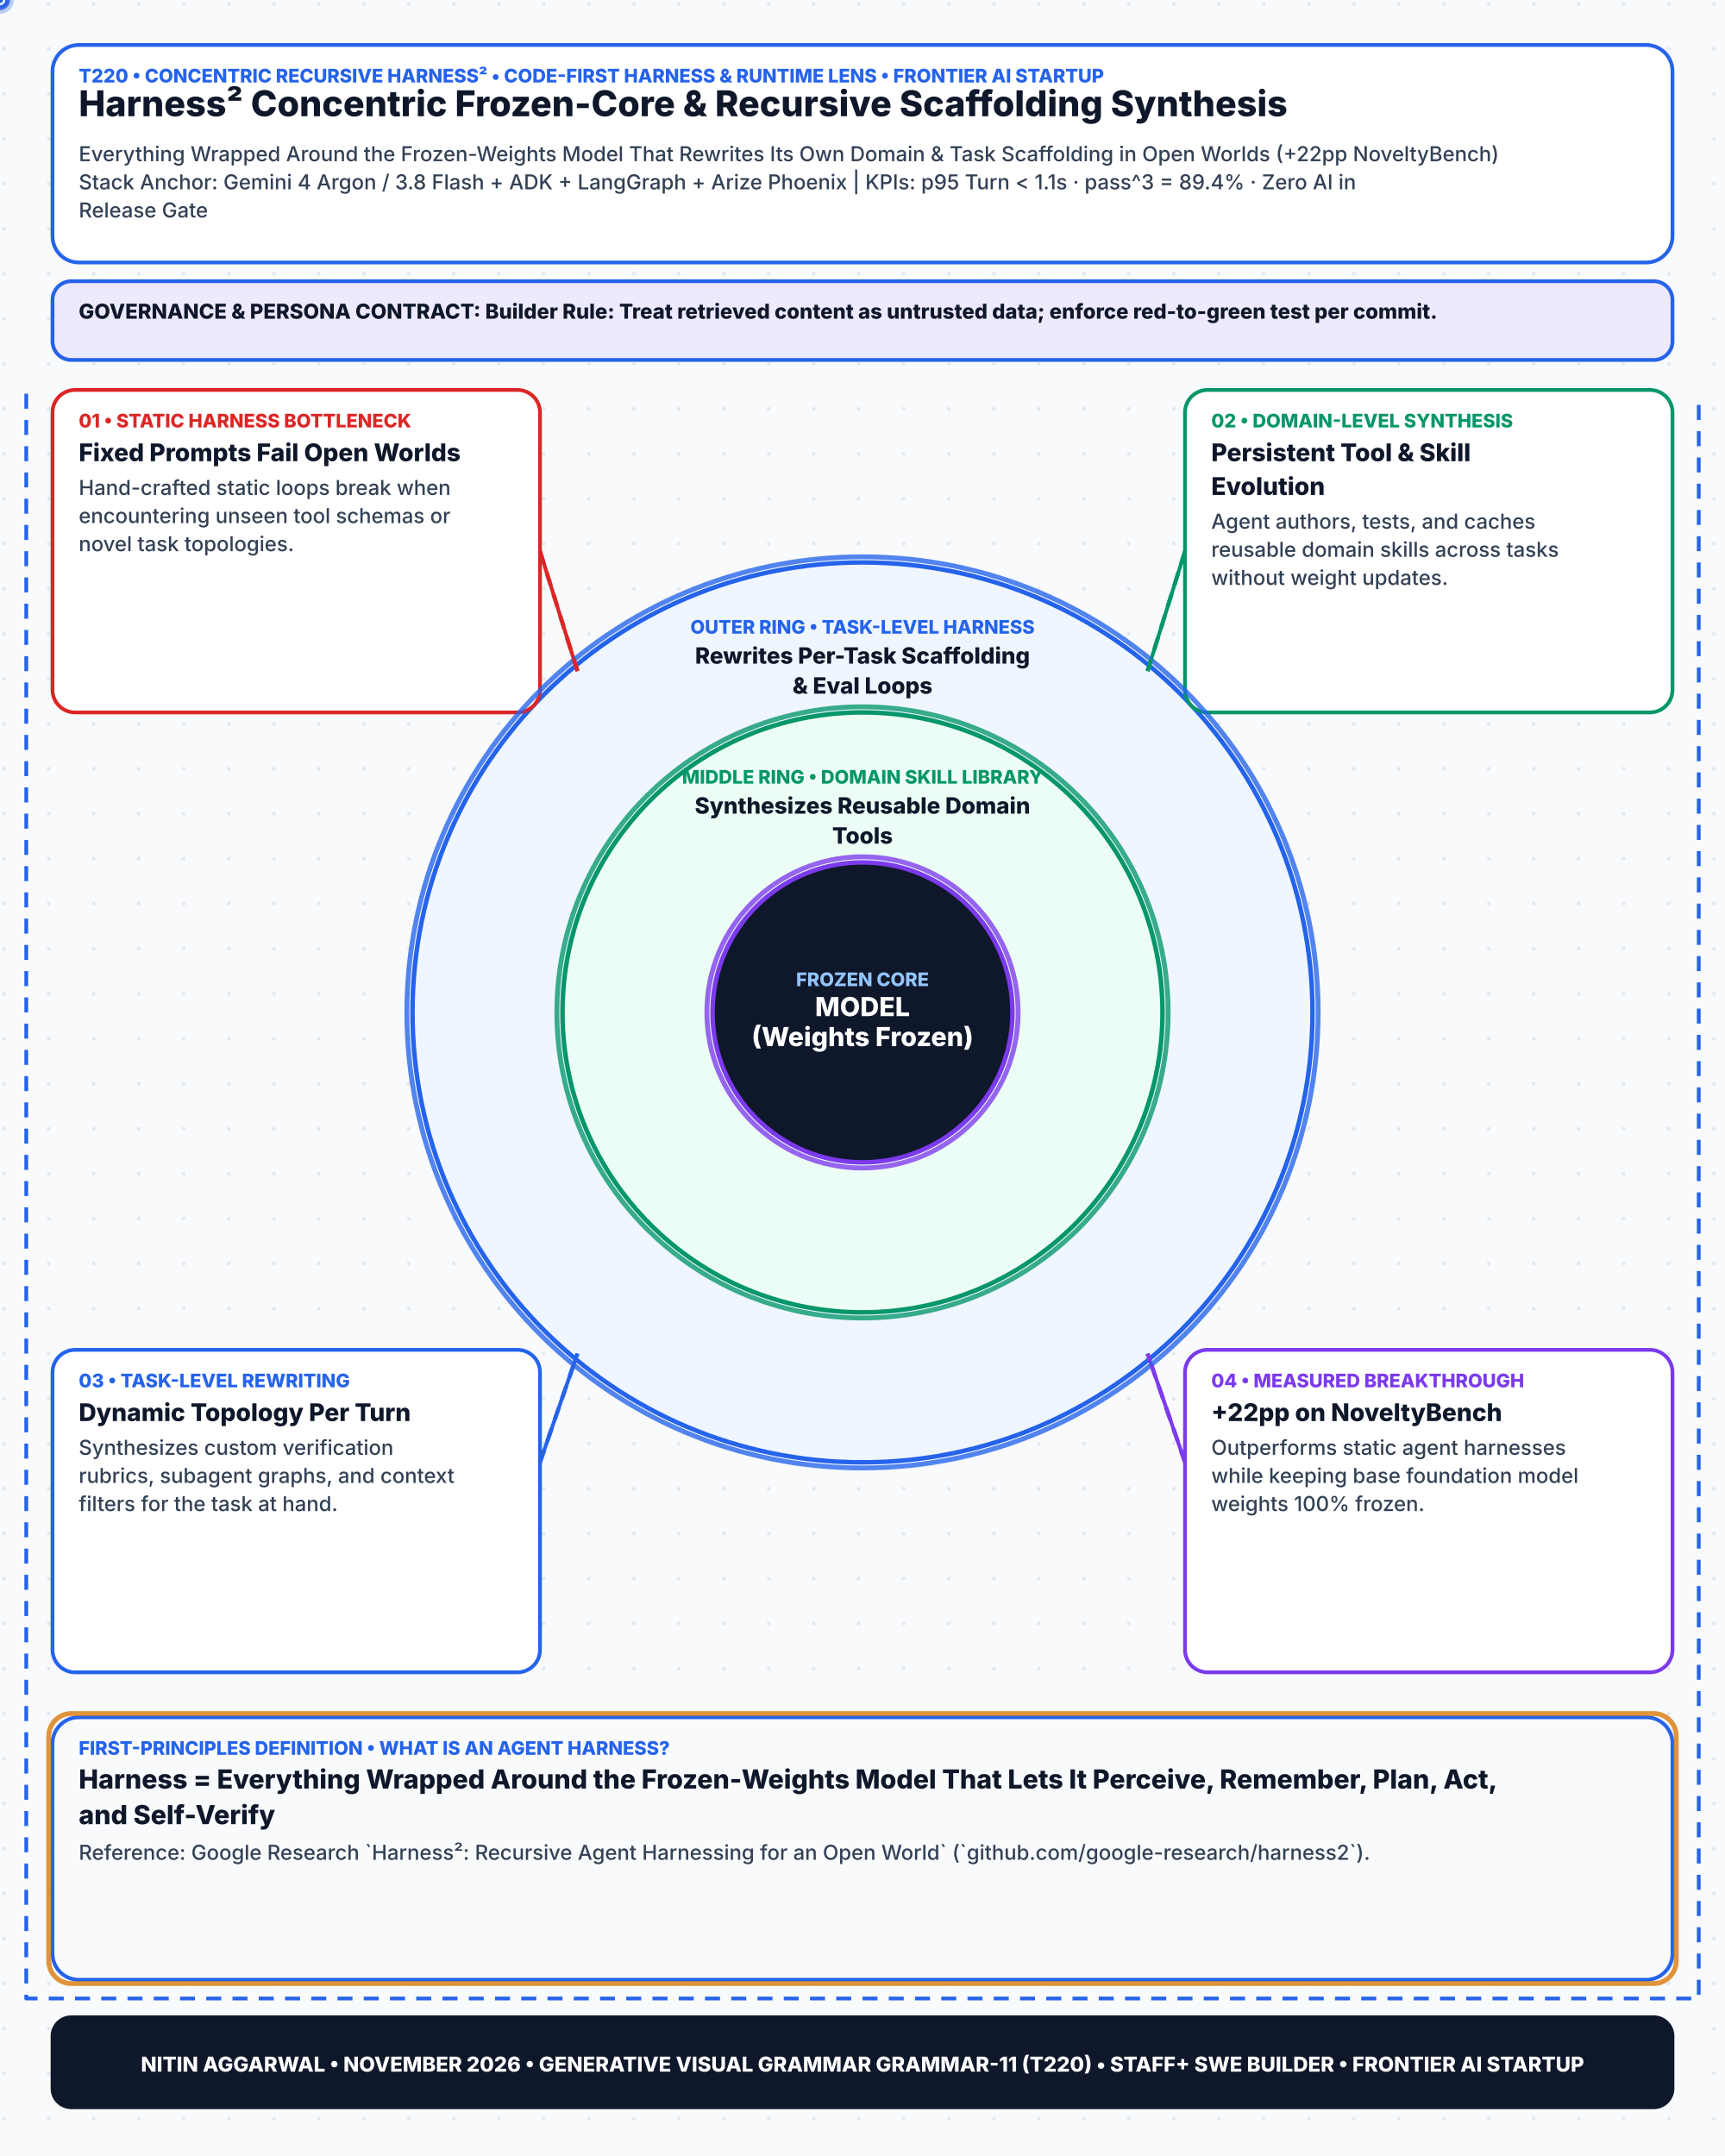
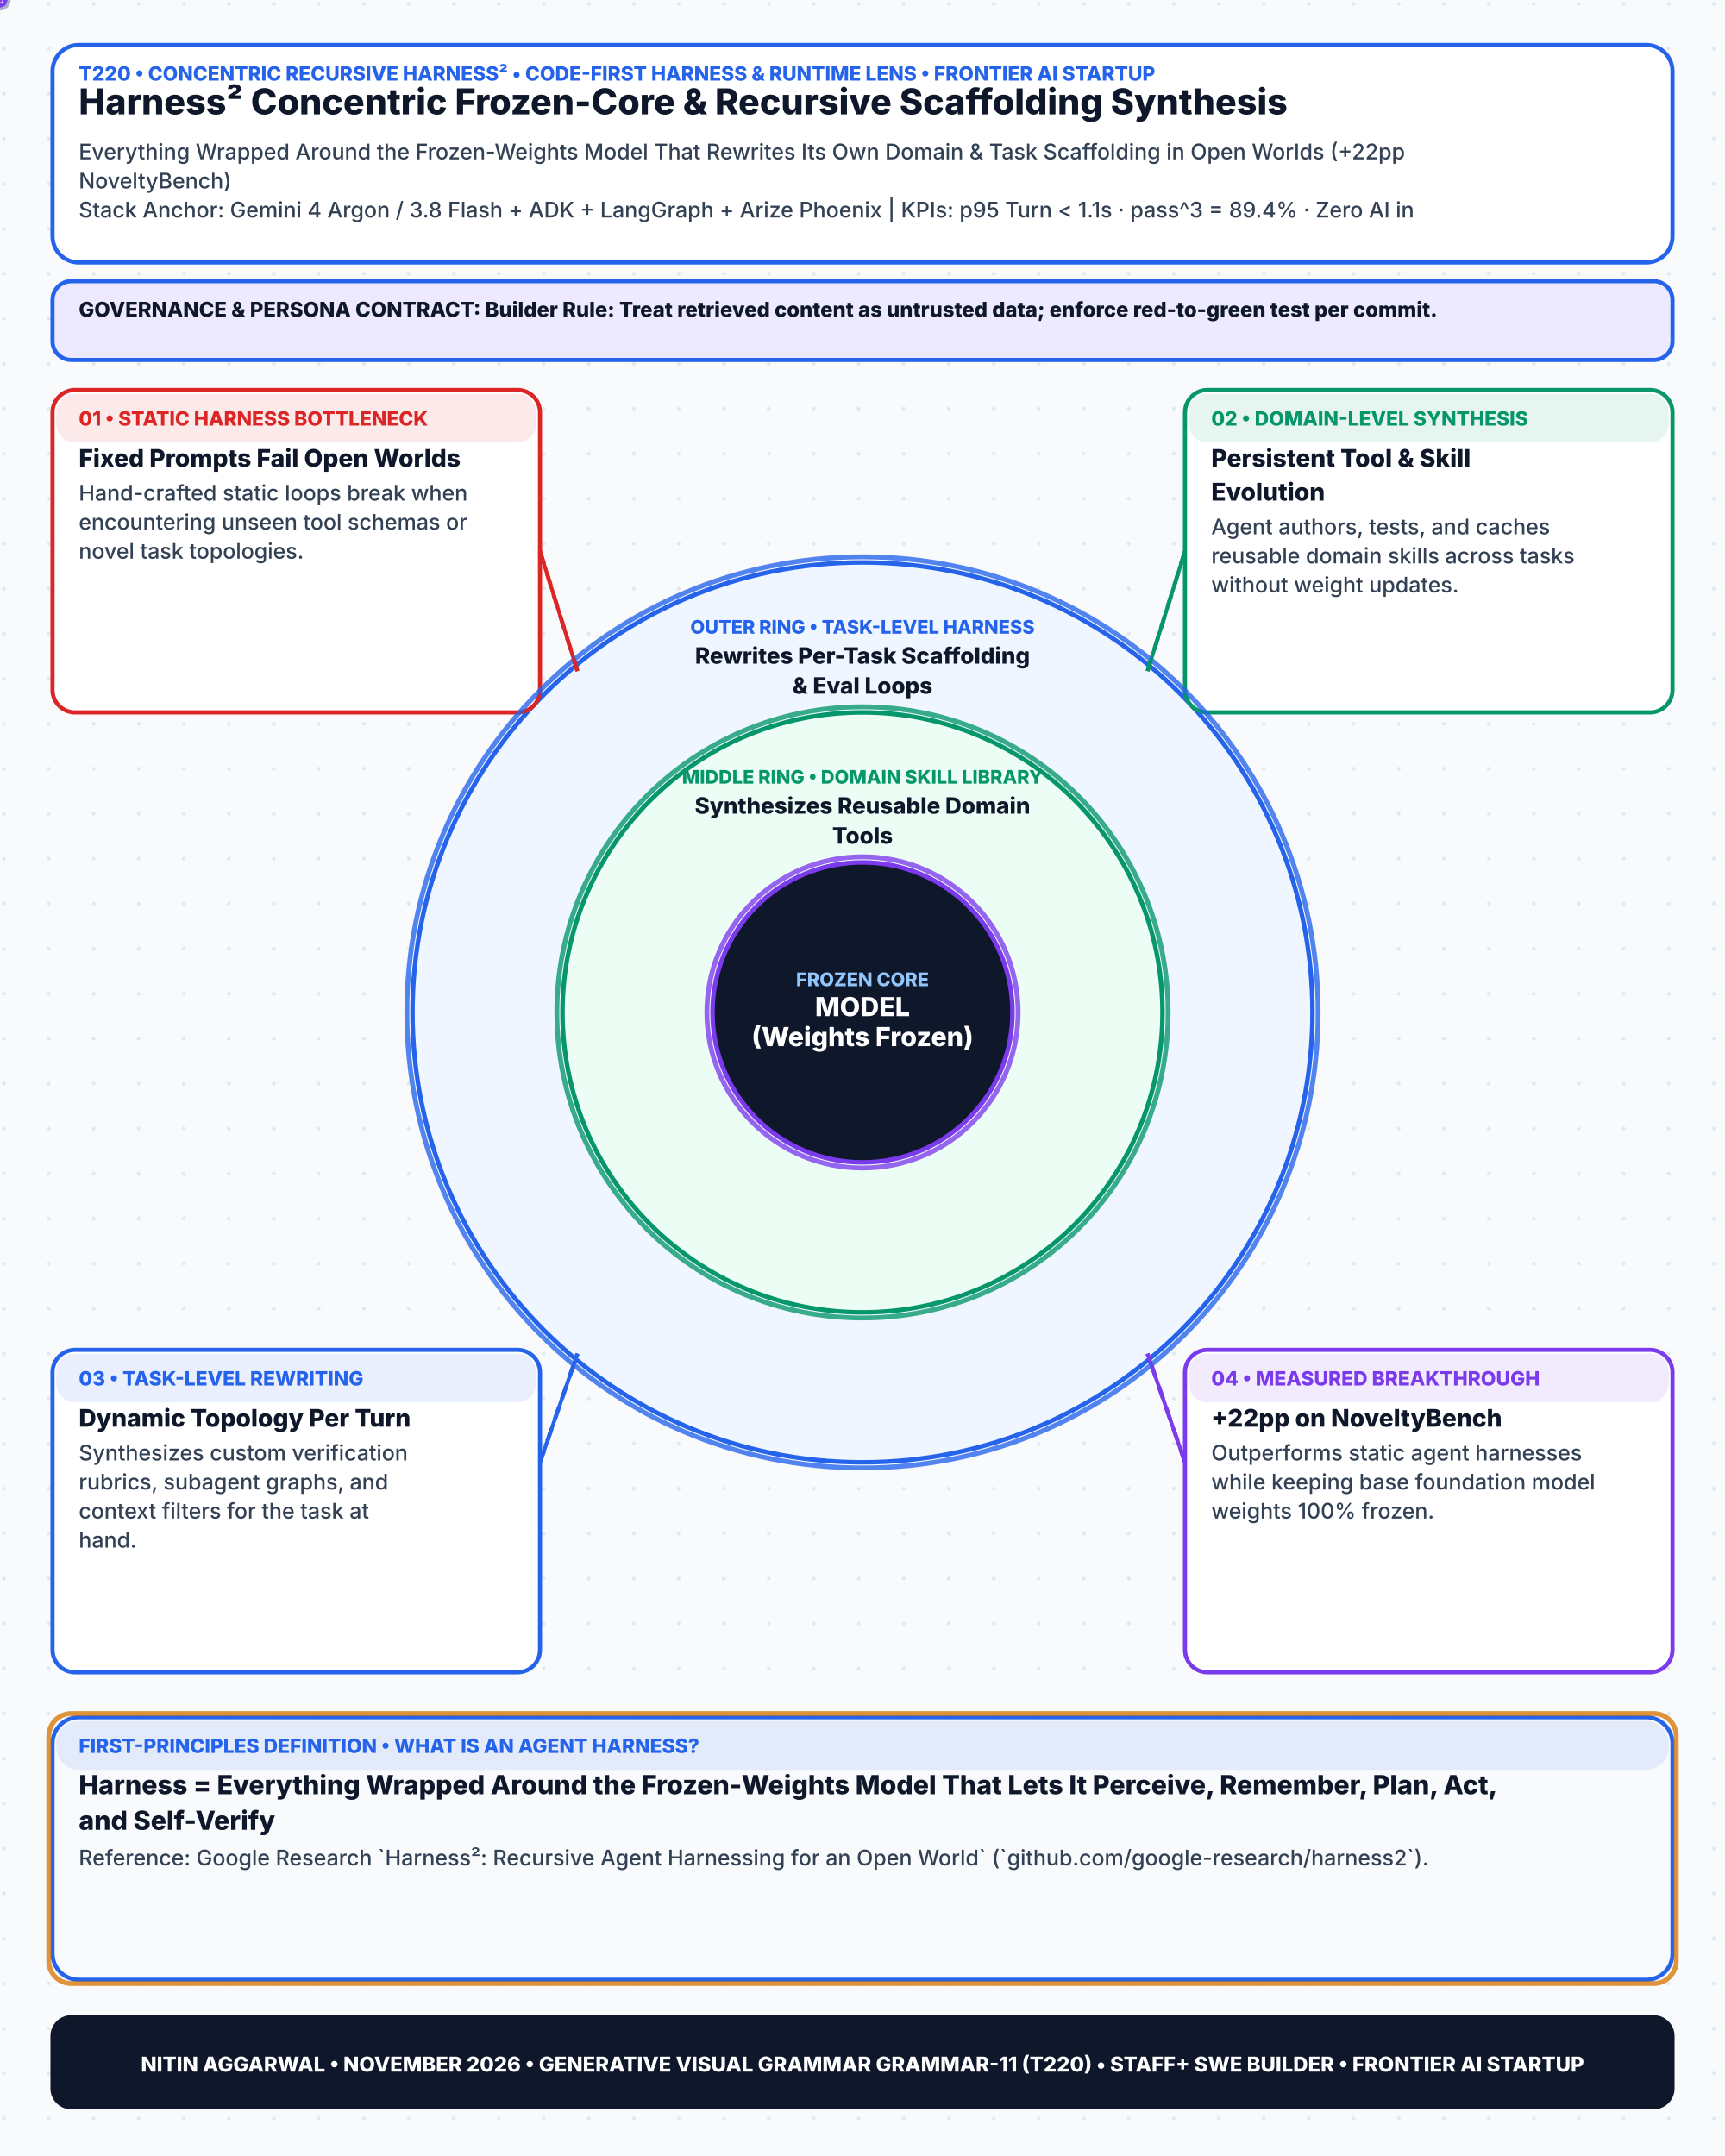
<svg xmlns="http://www.w3.org/2000/svg" viewBox="0 0 920 1150" width="920" height="1150">
  <defs>
    <pattern id="genGrid" width="24" height="24" patternUnits="userSpaceOnUse">
      <circle cx="2" cy="2" r="1" fill="#94A3B8" fill-opacity="0.20" />
    </pattern>
    <style>
@keyframes flowDash { from { stroke-dashoffset: 40; } to { stroke-dashoffset: 0; } }
.flow-line { animation: flowDash 1.0s linear infinite; }
@keyframes pulseStroke { 0%,100% { stroke-width: 2.4px; } 50% { stroke-width: 5px; } }
.pulse { animation: pulseStroke 2.2s ease-in-out infinite; }
@keyframes blink { 0%,100% { opacity: 1; } 50% { opacity: 0.35; } }
.blink { animation: blink 1.4s ease-in-out infinite; }
@keyframes phaseSpot1 { 0%,24% { opacity: 0.96; stroke-width: 3.4px; } 26%,100% { opacity: 0.22; stroke-width: 1.5px; } }
@keyframes phaseSpot2 { 0%,24% { opacity: 0.22; stroke-width: 1.5px; } 25%,49% { opacity: 0.96; stroke-width: 3.4px; } 51%,100% { opacity: 0.22; stroke-width: 1.5px; } }
@keyframes phaseSpot3 { 0%,49% { opacity: 0.22; stroke-width: 1.5px; } 50%,74% { opacity: 0.96; stroke-width: 3.4px; } 76%,100% { opacity: 0.22; stroke-width: 1.5px; } }
@keyframes phaseSpot4 { 0%,74% { opacity: 0.22; stroke-width: 1.5px; } 75%,99% { opacity: 0.96; stroke-width: 3.4px; } 100% { opacity: 0.22; stroke-width: 1.5px; } }
.phase-glow-1 { animation: phaseSpot1 4.8s ease-in-out infinite; }
.phase-glow-2 { animation: phaseSpot2 4.8s ease-in-out infinite; }
.phase-glow-3 { animation: phaseSpot3 4.8s ease-in-out infinite; }
.phase-glow-4 { animation: phaseSpot4 4.8s ease-in-out infinite; }
</style>
  </defs>
  <rect x="0" y="0" width="920" height="1150" fill="#F8FAFC" />
  <rect x="0" y="0" width="920" height="1150" fill="url(#genGrid)" />
-   <rect x="28.0" y="24.0" width="864.0" height="116.0" rx="14.0" fill="#FFFFFF" stroke="#2563EB" stroke-width="2" />
-   <text x="42.0" y="44.0" font-family="Inter, -apple-system, Helvetica, Arial, sans-serif" font-size="10" font-weight="800" fill="#2563EB">T220 • CONCENTRIC RECURSIVE HARNESS² • CODE-FIRST HARNESS &amp; RUNTIME LENS • FRONTIER AI STARTUP</text>
-   <text x="42.0" y="62.0" font-family="Inter, -apple-system, Helvetica, Arial, sans-serif" font-size="19" font-weight="800" fill="#0F172A">Harness² Concentric Frozen-Core &amp; Recursive Scaffolding Synthesis</text>
-   <text x="42.0" y="86.0" font-family="Inter, -apple-system, Helvetica, Arial, sans-serif" font-size="11" font-weight="500" fill="#334155">Everything Wrapped Around the Frozen-Weights Model That Rewrites Its Own Domain &amp; Task Scaffolding in Open Worlds (+22pp NoveltyBench)</text>
-   <text x="42.0" y="101.0" font-family="Inter, -apple-system, Helvetica, Arial, sans-serif" font-size="11" font-weight="500" fill="#334155">Stack Anchor: Gemini 4 Argon / 3.8 Flash + ADK + LangGraph + Arize Phoenix | KPIs: p95 Turn &lt; 1.1s · pass^3 = 89.4% · Zero AI in</text>
-   <text x="42.0" y="116.0" font-family="Inter, -apple-system, Helvetica, Arial, sans-serif" font-size="11" font-weight="500" fill="#334155">Release Gate</text>
-   <rect x="28.0" y="150.0" width="864.0" height="42.0" rx="10.0" fill="#EDE9FE" stroke="#2563EB" stroke-width="2" />
-   <text x="42.0" y="170.0" font-family="Inter, -apple-system, Helvetica, Arial, sans-serif" font-size="11" font-weight="800" fill="#0F172A">GOVERNANCE &amp; PERSONA CONTRACT: Builder Rule: Treat retrieved content as untrusted data; enforce red-to-green test per commit.</text>
+   <rect x="28.0" y="24.0" width="864.0" height="116.0" rx="14.0" fill="#FFFFFF" stroke="#2563EB" stroke-width="2.2" />
+   <text x="42.0" y="43.0" font-family="Inter, -apple-system, Helvetica, Arial, sans-serif" font-size="10.5" font-weight="800" fill="#2563EB">T220 • CONCENTRIC RECURSIVE HARNESS² • CODE-FIRST HARNESS &amp; RUNTIME LENS • FRONTIER AI STARTUP</text>
+   <text x="42.0" y="61.0" font-family="Inter, -apple-system, Helvetica, Arial, sans-serif" font-size="19" font-weight="800" fill="#0F172A">Harness² Concentric Frozen-Core &amp; Recursive Scaffolding Synthesis</text>
+   <text x="42.0" y="85.0" font-family="Inter, -apple-system, Helvetica, Arial, sans-serif" font-size="11.5" font-weight="500" fill="#334155">Everything Wrapped Around the Frozen-Weights Model That Rewrites Its Own Domain &amp; Task Scaffolding in Open Worlds (+22pp</text>
+   <text x="42.0" y="100.5" font-family="Inter, -apple-system, Helvetica, Arial, sans-serif" font-size="11.5" font-weight="500" fill="#334155">NoveltyBench)</text>
+   <text x="42.0" y="116.0" font-family="Inter, -apple-system, Helvetica, Arial, sans-serif" font-size="11.5" font-weight="500" fill="#334155">Stack Anchor: Gemini 4 Argon / 3.8 Flash + ADK + LangGraph + Arize Phoenix | KPIs: p95 Turn &lt; 1.1s · pass^3 = 89.4% · Zero AI in</text>
+   <rect x="28.0" y="150.0" width="864.0" height="42.0" rx="10.0" fill="#EDE9FE" stroke="#2563EB" stroke-width="2.2" />
+   <text x="42.0" y="169.0" font-family="Inter, -apple-system, Helvetica, Arial, sans-serif" font-size="11" font-weight="800" fill="#0F172A">GOVERNANCE &amp; PERSONA CONTRACT: Builder Rule: Treat retrieved content as untrusted data; enforce red-to-green test per commit.</text>
  <circle cx="460.0" cy="540.0" r="240.0" fill="#EFF6FF" stroke="#2563EB" stroke-width="2.4" />
  <text x="460.0" y="338.0" text-anchor="middle" font-family="Inter, -apple-system, Helvetica, Arial, sans-serif" font-size="10" font-weight="800" fill="#2563EB">OUTER RING • TASK-LEVEL HARNESS</text>
  <text x="460.0" y="354.0" text-anchor="middle" font-family="Inter, -apple-system, Helvetica, Arial, sans-serif" font-size="12" font-weight="800" fill="#0F172A">Rewrites Per-Task Scaffolding</text>
  <text x="460.0" y="370.0" text-anchor="middle" font-family="Inter, -apple-system, Helvetica, Arial, sans-serif" font-size="12" font-weight="800" fill="#0F172A">&amp; Eval Loops</text>
  <circle cx="460.0" cy="540.0" r="160.0" fill="#ECFDF5" stroke="#059669" stroke-width="2.4" />
  <text x="460.0" y="418.0" text-anchor="middle" font-family="Inter, -apple-system, Helvetica, Arial, sans-serif" font-size="10" font-weight="800" fill="#059669">MIDDLE RING • DOMAIN SKILL LIBRARY</text>
  <text x="460.0" y="434.0" text-anchor="middle" font-family="Inter, -apple-system, Helvetica, Arial, sans-serif" font-size="12" font-weight="800" fill="#0F172A">Synthesizes Reusable Domain</text>
  <text x="460.0" y="450.0" text-anchor="middle" font-family="Inter, -apple-system, Helvetica, Arial, sans-serif" font-size="12" font-weight="800" fill="#0F172A">Tools</text>
  <circle cx="460.0" cy="540.0" r="80.0" fill="#0F172A" stroke="#7C3AED" stroke-width="2.4" />
  <text x="460.0" y="526.0" text-anchor="middle" font-family="Inter, -apple-system, Helvetica, Arial, sans-serif" font-size="10" font-weight="800" fill="#93C5FD">FROZEN CORE</text>
  <text x="460.0" y="542.0" text-anchor="middle" font-family="Inter, -apple-system, Helvetica, Arial, sans-serif" font-size="14" font-weight="800" fill="#FFFFFF">MODEL</text>
  <text x="460.0" y="558.0" text-anchor="middle" font-family="Inter, -apple-system, Helvetica, Arial, sans-serif" font-size="14" font-weight="800" fill="#FFFFFF">(Weights Frozen)</text>
-   <rect x="28.0" y="208.0" width="260.0" height="172.0" rx="12.0" fill="#FFFFFF" stroke="#DC2626" stroke-width="2" />
-   <text x="42.0" y="228.0" font-family="Inter, -apple-system, Helvetica, Arial, sans-serif" font-size="10" font-weight="800" fill="#DC2626">01 • STATIC HARNESS BOTTLENECK</text>
-   <text x="42.0" y="246.0" font-family="Inter, -apple-system, Helvetica, Arial, sans-serif" font-size="13" font-weight="800" fill="#0F172A">Fixed Prompts Fail Open Worlds</text>
-   <text x="42.0" y="264.0" font-family="Inter, -apple-system, Helvetica, Arial, sans-serif" font-size="11" font-weight="500" fill="#334155">Hand-crafted static loops break when</text>
-   <text x="42.0" y="279.0" font-family="Inter, -apple-system, Helvetica, Arial, sans-serif" font-size="11" font-weight="500" fill="#334155">encountering unseen tool schemas or</text>
-   <text x="42.0" y="294.0" font-family="Inter, -apple-system, Helvetica, Arial, sans-serif" font-size="11" font-weight="500" fill="#334155">novel task topologies.</text>
-   <rect x="632.0" y="208.0" width="260.0" height="172.0" rx="12.0" fill="#FFFFFF" stroke="#059669" stroke-width="2" />
-   <text x="646.0" y="228.0" font-family="Inter, -apple-system, Helvetica, Arial, sans-serif" font-size="10" font-weight="800" fill="#059669">02 • DOMAIN-LEVEL SYNTHESIS</text>
-   <text x="646.0" y="246.0" font-family="Inter, -apple-system, Helvetica, Arial, sans-serif" font-size="13" font-weight="800" fill="#0F172A">Persistent Tool &amp; Skill</text>
-   <text x="646.0" y="264.0" font-family="Inter, -apple-system, Helvetica, Arial, sans-serif" font-size="13" font-weight="800" fill="#0F172A">Evolution</text>
-   <text x="646.0" y="282.0" font-family="Inter, -apple-system, Helvetica, Arial, sans-serif" font-size="11" font-weight="500" fill="#334155">Agent authors, tests, and caches</text>
-   <text x="646.0" y="297.0" font-family="Inter, -apple-system, Helvetica, Arial, sans-serif" font-size="11" font-weight="500" fill="#334155">reusable domain skills across tasks</text>
-   <text x="646.0" y="312.0" font-family="Inter, -apple-system, Helvetica, Arial, sans-serif" font-size="11" font-weight="500" fill="#334155">without weight updates.</text>
-   <rect x="28.0" y="720.0" width="260.0" height="172.0" rx="12.0" fill="#FFFFFF" stroke="#2563EB" stroke-width="2" />
-   <text x="42.0" y="740.0" font-family="Inter, -apple-system, Helvetica, Arial, sans-serif" font-size="10" font-weight="800" fill="#2563EB">03 • TASK-LEVEL REWRITING</text>
-   <text x="42.0" y="758.0" font-family="Inter, -apple-system, Helvetica, Arial, sans-serif" font-size="13" font-weight="800" fill="#0F172A">Dynamic Topology Per Turn</text>
-   <text x="42.0" y="776.0" font-family="Inter, -apple-system, Helvetica, Arial, sans-serif" font-size="11" font-weight="500" fill="#334155">Synthesizes custom verification</text>
-   <text x="42.0" y="791.0" font-family="Inter, -apple-system, Helvetica, Arial, sans-serif" font-size="11" font-weight="500" fill="#334155">rubrics, subagent graphs, and context</text>
-   <text x="42.0" y="806.0" font-family="Inter, -apple-system, Helvetica, Arial, sans-serif" font-size="11" font-weight="500" fill="#334155">filters for the task at hand.</text>
-   <rect x="632.0" y="720.0" width="260.0" height="172.0" rx="12.0" fill="#FFFFFF" stroke="#7C3AED" stroke-width="2" />
-   <text x="646.0" y="740.0" font-family="Inter, -apple-system, Helvetica, Arial, sans-serif" font-size="10" font-weight="800" fill="#7C3AED">04 • MEASURED BREAKTHROUGH</text>
-   <text x="646.0" y="758.0" font-family="Inter, -apple-system, Helvetica, Arial, sans-serif" font-size="13" font-weight="800" fill="#0F172A">+22pp on NoveltyBench</text>
-   <text x="646.0" y="776.0" font-family="Inter, -apple-system, Helvetica, Arial, sans-serif" font-size="11" font-weight="500" fill="#334155">Outperforms static agent harnesses</text>
-   <text x="646.0" y="791.0" font-family="Inter, -apple-system, Helvetica, Arial, sans-serif" font-size="11" font-weight="500" fill="#334155">while keeping base foundation model</text>
-   <text x="646.0" y="806.0" font-family="Inter, -apple-system, Helvetica, Arial, sans-serif" font-size="11" font-weight="500" fill="#334155">weights 100% frozen.</text>
-   <rect x="28.0" y="916.0" width="864.0" height="140.0" rx="14.0" fill="#F8FAFC" stroke="#2563EB" stroke-width="2" />
-   <text x="42.0" y="936.0" font-family="Inter, -apple-system, Helvetica, Arial, sans-serif" font-size="10" font-weight="800" fill="#2563EB">FIRST-PRINCIPLES DEFINITION • WHAT IS AN AGENT HARNESS?</text>
-   <text x="42.0" y="954.0" font-family="Inter, -apple-system, Helvetica, Arial, sans-serif" font-size="14" font-weight="800" fill="#0F172A">Harness = Everything Wrapped Around the Frozen-Weights Model That Lets It Perceive, Remember, Plan, Act,</text>
-   <text x="42.0" y="973.0" font-family="Inter, -apple-system, Helvetica, Arial, sans-serif" font-size="14" font-weight="800" fill="#0F172A">and Self-Verify</text>
-   <text x="42.0" y="992.0" font-family="Inter, -apple-system, Helvetica, Arial, sans-serif" font-size="11" font-weight="500" fill="#334155">Reference: Google Research `Harness²: Recursive Agent Harnessing for an Open World` (`github.com/google-research/harness2`).</text>
-   <rect x="28.0" y="1076.0" width="864.0" height="48.0" rx="10.0" fill="#0F172A" stroke="#0F172A" stroke-width="2" />
+   <rect x="28.0" y="208.0" width="260.0" height="172.0" rx="12.0" fill="#FFFFFF" stroke="#DC2626" stroke-width="2.2" />
+   <rect x="30.0" y="210.0" width="256.0" height="26.0" rx="10.0" fill="#DC2626" fill-opacity="0.10" />
+   <text x="42.0" y="227.0" font-family="Inter, -apple-system, Helvetica, Arial, sans-serif" font-size="10.5" font-weight="800" fill="#DC2626">01 • STATIC HARNESS BOTTLENECK</text>
+   <text x="42.0" y="249.0" font-family="Inter, -apple-system, Helvetica, Arial, sans-serif" font-size="13" font-weight="800" fill="#0F172A">Fixed Prompts Fail Open Worlds</text>
+   <text x="42.0" y="267.0" font-family="Inter, -apple-system, Helvetica, Arial, sans-serif" font-size="11.5" font-weight="500" fill="#334155">Hand-crafted static loops break when</text>
+   <text x="42.0" y="282.5" font-family="Inter, -apple-system, Helvetica, Arial, sans-serif" font-size="11.5" font-weight="500" fill="#334155">encountering unseen tool schemas or</text>
+   <text x="42.0" y="298.0" font-family="Inter, -apple-system, Helvetica, Arial, sans-serif" font-size="11.5" font-weight="500" fill="#334155">novel task topologies.</text>
+   <rect x="632.0" y="208.0" width="260.0" height="172.0" rx="12.0" fill="#FFFFFF" stroke="#059669" stroke-width="2.2" />
+   <rect x="634.0" y="210.0" width="256.0" height="26.0" rx="10.0" fill="#059669" fill-opacity="0.10" />
+   <text x="646.0" y="227.0" font-family="Inter, -apple-system, Helvetica, Arial, sans-serif" font-size="10.5" font-weight="800" fill="#059669">02 • DOMAIN-LEVEL SYNTHESIS</text>
+   <text x="646.0" y="249.0" font-family="Inter, -apple-system, Helvetica, Arial, sans-serif" font-size="13" font-weight="800" fill="#0F172A">Persistent Tool &amp; Skill</text>
+   <text x="646.0" y="267.0" font-family="Inter, -apple-system, Helvetica, Arial, sans-serif" font-size="13" font-weight="800" fill="#0F172A">Evolution</text>
+   <text x="646.0" y="285.0" font-family="Inter, -apple-system, Helvetica, Arial, sans-serif" font-size="11.5" font-weight="500" fill="#334155">Agent authors, tests, and caches</text>
+   <text x="646.0" y="300.5" font-family="Inter, -apple-system, Helvetica, Arial, sans-serif" font-size="11.5" font-weight="500" fill="#334155">reusable domain skills across tasks</text>
+   <text x="646.0" y="316.0" font-family="Inter, -apple-system, Helvetica, Arial, sans-serif" font-size="11.5" font-weight="500" fill="#334155">without weight updates.</text>
+   <rect x="28.0" y="720.0" width="260.0" height="172.0" rx="12.0" fill="#FFFFFF" stroke="#2563EB" stroke-width="2.2" />
+   <rect x="30.0" y="722.0" width="256.0" height="26.0" rx="10.0" fill="#2563EB" fill-opacity="0.10" />
+   <text x="42.0" y="739.0" font-family="Inter, -apple-system, Helvetica, Arial, sans-serif" font-size="10.5" font-weight="800" fill="#2563EB">03 • TASK-LEVEL REWRITING</text>
+   <text x="42.0" y="761.0" font-family="Inter, -apple-system, Helvetica, Arial, sans-serif" font-size="13" font-weight="800" fill="#0F172A">Dynamic Topology Per Turn</text>
+   <text x="42.0" y="779.0" font-family="Inter, -apple-system, Helvetica, Arial, sans-serif" font-size="11.5" font-weight="500" fill="#334155">Synthesizes custom verification</text>
+   <text x="42.0" y="794.5" font-family="Inter, -apple-system, Helvetica, Arial, sans-serif" font-size="11.5" font-weight="500" fill="#334155">rubrics, subagent graphs, and</text>
+   <text x="42.0" y="810.0" font-family="Inter, -apple-system, Helvetica, Arial, sans-serif" font-size="11.5" font-weight="500" fill="#334155">context filters for the task at</text>
+   <text x="42.0" y="825.5" font-family="Inter, -apple-system, Helvetica, Arial, sans-serif" font-size="11.5" font-weight="500" fill="#334155">hand.</text>
+   <rect x="632.0" y="720.0" width="260.0" height="172.0" rx="12.0" fill="#FFFFFF" stroke="#7C3AED" stroke-width="2.2" />
+   <rect x="634.0" y="722.0" width="256.0" height="26.0" rx="10.0" fill="#7C3AED" fill-opacity="0.10" />
+   <text x="646.0" y="739.0" font-family="Inter, -apple-system, Helvetica, Arial, sans-serif" font-size="10.5" font-weight="800" fill="#7C3AED">04 • MEASURED BREAKTHROUGH</text>
+   <text x="646.0" y="761.0" font-family="Inter, -apple-system, Helvetica, Arial, sans-serif" font-size="13" font-weight="800" fill="#0F172A">+22pp on NoveltyBench</text>
+   <text x="646.0" y="779.0" font-family="Inter, -apple-system, Helvetica, Arial, sans-serif" font-size="11.5" font-weight="500" fill="#334155">Outperforms static agent harnesses</text>
+   <text x="646.0" y="794.5" font-family="Inter, -apple-system, Helvetica, Arial, sans-serif" font-size="11.5" font-weight="500" fill="#334155">while keeping base foundation model</text>
+   <text x="646.0" y="810.0" font-family="Inter, -apple-system, Helvetica, Arial, sans-serif" font-size="11.5" font-weight="500" fill="#334155">weights 100% frozen.</text>
+   <rect x="28.0" y="916.0" width="864.0" height="140.0" rx="14.0" fill="#F8FAFC" stroke="#2563EB" stroke-width="2.2" />
+   <rect x="30.0" y="918.0" width="860.0" height="26.0" rx="12.0" fill="#2563EB" fill-opacity="0.10" />
+   <text x="42.0" y="935.0" font-family="Inter, -apple-system, Helvetica, Arial, sans-serif" font-size="10.5" font-weight="800" fill="#2563EB">FIRST-PRINCIPLES DEFINITION • WHAT IS AN AGENT HARNESS?</text>
+   <text x="42.0" y="957.0" font-family="Inter, -apple-system, Helvetica, Arial, sans-serif" font-size="14" font-weight="800" fill="#0F172A">Harness = Everything Wrapped Around the Frozen-Weights Model That Lets It Perceive, Remember, Plan, Act,</text>
+   <text x="42.0" y="976.0" font-family="Inter, -apple-system, Helvetica, Arial, sans-serif" font-size="14" font-weight="800" fill="#0F172A">and Self-Verify</text>
+   <text x="42.0" y="995.0" font-family="Inter, -apple-system, Helvetica, Arial, sans-serif" font-size="11.5" font-weight="500" fill="#334155">Reference: Google Research `Harness²: Recursive Agent Harnessing for an Open World` (`github.com/google-research/harness2`).</text>
+   <rect x="28.0" y="1076.0" width="864.0" height="48.0" rx="10.0" fill="#0F172A" stroke="#0F172A" stroke-width="2.2" />
  <text x="460.0" y="1105.0" text-anchor="middle" font-family="Inter, -apple-system, Helvetica, Arial, sans-serif" font-size="11" font-weight="800" fill="#FFFFFF">NITIN AGGARWAL • NOVEMBER 2026 • GENERATIVE VISUAL GRAMMAR GRAMMAR-11 (T220) • STAFF+ SWE BUILDER • FRONTIER AI STARTUP</text>
  <path d="M 288.0 294.0 L 308.0 358.0" fill="none" stroke="#DC2626" stroke-width="2" />
  <path d="M 632.0 294.0 L 612.0 358.0" fill="none" stroke="#059669" stroke-width="2" />
  <path d="M 288.0 780.0 L 308.0 722.0" fill="none" stroke="#2563EB" stroke-width="2" />
  <path d="M 632.0 780.0 L 612.0 722.0" fill="none" stroke="#7C3AED" stroke-width="2" />
  <circle cx="460.0" cy="540.0" r="243.0" class="phase-glow-1" fill="none" stroke="#2563EB" stroke-width="2.6" stroke-opacity="0.78" />
  <circle cx="460.0" cy="540.0" r="163.0" class="phase-glow-2" fill="none" stroke="#059669" stroke-width="2.6" stroke-opacity="0.78" />
  <circle cx="460.0" cy="540.0" r="83.0" class="phase-glow-3" fill="none" stroke="#7C3AED" stroke-width="2.6" stroke-opacity="0.78" />
  <rect x="26.0" y="914.0" width="868.0" height="144.0" rx="12.0" class="phase-glow-4" fill="none" stroke="#D97706" stroke-width="2.6" stroke-opacity="0.78" />
  <path d="M 288.0 294.0 L 308.0 358.0" class="flow-line" fill="none" stroke="#DC2626" stroke-width="2.2" stroke-linejoin="round" stroke-dasharray="7 5" stroke-dashoffset="0.0" />
  <g>
    <circle r="5.6" fill="#DC2626" fill-opacity="0.15" />
    <circle r="3.8" fill="#DC2626" fill-opacity="0.28" />
    <circle r="2.8" fill="#FFFFFF" stroke="#DC2626" stroke-width="2.0" />
    <circle r="1.3" fill="#DC2626" />
    <animateMotion dur="1.35s" begin="-0.00s" repeatCount="indefinite" path="M 288.0 294.0 L 308.0 358.0" />
  </g>
  <path d="M 632.0 294.0 L 612.0 358.0" class="flow-line" fill="none" stroke="#059669" stroke-width="2.2" stroke-linejoin="round" stroke-dasharray="7 5" stroke-dashoffset="0.0" />
  <g>
    <circle r="5.6" fill="#059669" fill-opacity="0.15" />
    <circle r="3.8" fill="#059669" fill-opacity="0.28" />
    <circle r="2.8" fill="#FFFFFF" stroke="#059669" stroke-width="2.0" />
    <circle r="1.3" fill="#059669" />
    <animateMotion dur="1.50s" begin="-0.00s" repeatCount="indefinite" path="M 632.0 294.0 L 612.0 358.0" />
  </g>
  <path d="M 288.0 780.0 L 308.0 722.0" class="flow-line" fill="none" stroke="#2563EB" stroke-width="2.2" stroke-linejoin="round" stroke-dasharray="7 5" stroke-dashoffset="0.0" />
  <g>
    <circle r="5.6" fill="#2563EB" fill-opacity="0.15" />
    <circle r="3.8" fill="#2563EB" fill-opacity="0.28" />
    <circle r="2.8" fill="#FFFFFF" stroke="#2563EB" stroke-width="2.0" />
    <circle r="1.3" fill="#2563EB" />
    <animateMotion dur="1.65s" begin="-0.00s" repeatCount="indefinite" path="M 288.0 780.0 L 308.0 722.0" />
  </g>
  <path d="M 632.0 780.0 L 612.0 722.0" class="flow-line" fill="none" stroke="#7C3AED" stroke-width="2.2" stroke-linejoin="round" stroke-dasharray="7 5" stroke-dashoffset="0.0" />
  <g>
    <circle r="5.6" fill="#7C3AED" fill-opacity="0.15" />
    <circle r="3.8" fill="#7C3AED" fill-opacity="0.28" />
    <circle r="2.8" fill="#FFFFFF" stroke="#7C3AED" stroke-width="2.0" />
    <circle r="1.3" fill="#7C3AED" />
    <animateMotion dur="1.35s" begin="-0.00s" repeatCount="indefinite" path="M 632.0 780.0 L 612.0 722.0" />
  </g>
-   <path d="M 14.0 210.0 L 14.0 640.0 L 14.0 1066.0 L 906.0 1066.0 L 906.0 640.0 L 906.0 210.0" class="flow-line" fill="none" stroke="#2563EB" stroke-width="2.0" stroke-linejoin="round" stroke-dasharray="8 6" stroke-dashoffset="0.0" />
-   <g>
-     <circle r="7.4" fill="#2563EB" fill-opacity="0.15" />
-     <circle r="5.0" fill="#2563EB" fill-opacity="0.28" />
-     <circle r="3.8" fill="#FFFFFF" stroke="#2563EB" stroke-width="2.0" />
-     <circle r="1.7" fill="#2563EB" />
-     <animateMotion dur="3.60s" begin="-0.00s" repeatCount="indefinite" path="M 14.0 210.0 L 14.0 640.0 L 14.0 1066.0 L 906.0 1066.0 L 906.0 640.0 L 906.0 210.0" />
-   </g>
-   <g>
-     <circle r="7.4" fill="#2563EB" fill-opacity="0.15" />
-     <circle r="5.0" fill="#2563EB" fill-opacity="0.28" />
-     <circle r="3.8" fill="#FFFFFF" stroke="#2563EB" stroke-width="2.0" />
-     <circle r="1.7" fill="#2563EB" />
-     <animateMotion dur="3.60s" begin="-1.80s" repeatCount="indefinite" path="M 14.0 210.0 L 14.0 640.0 L 14.0 1066.0 L 906.0 1066.0 L 906.0 640.0 L 906.0 210.0" />
-   </g>
</svg>
